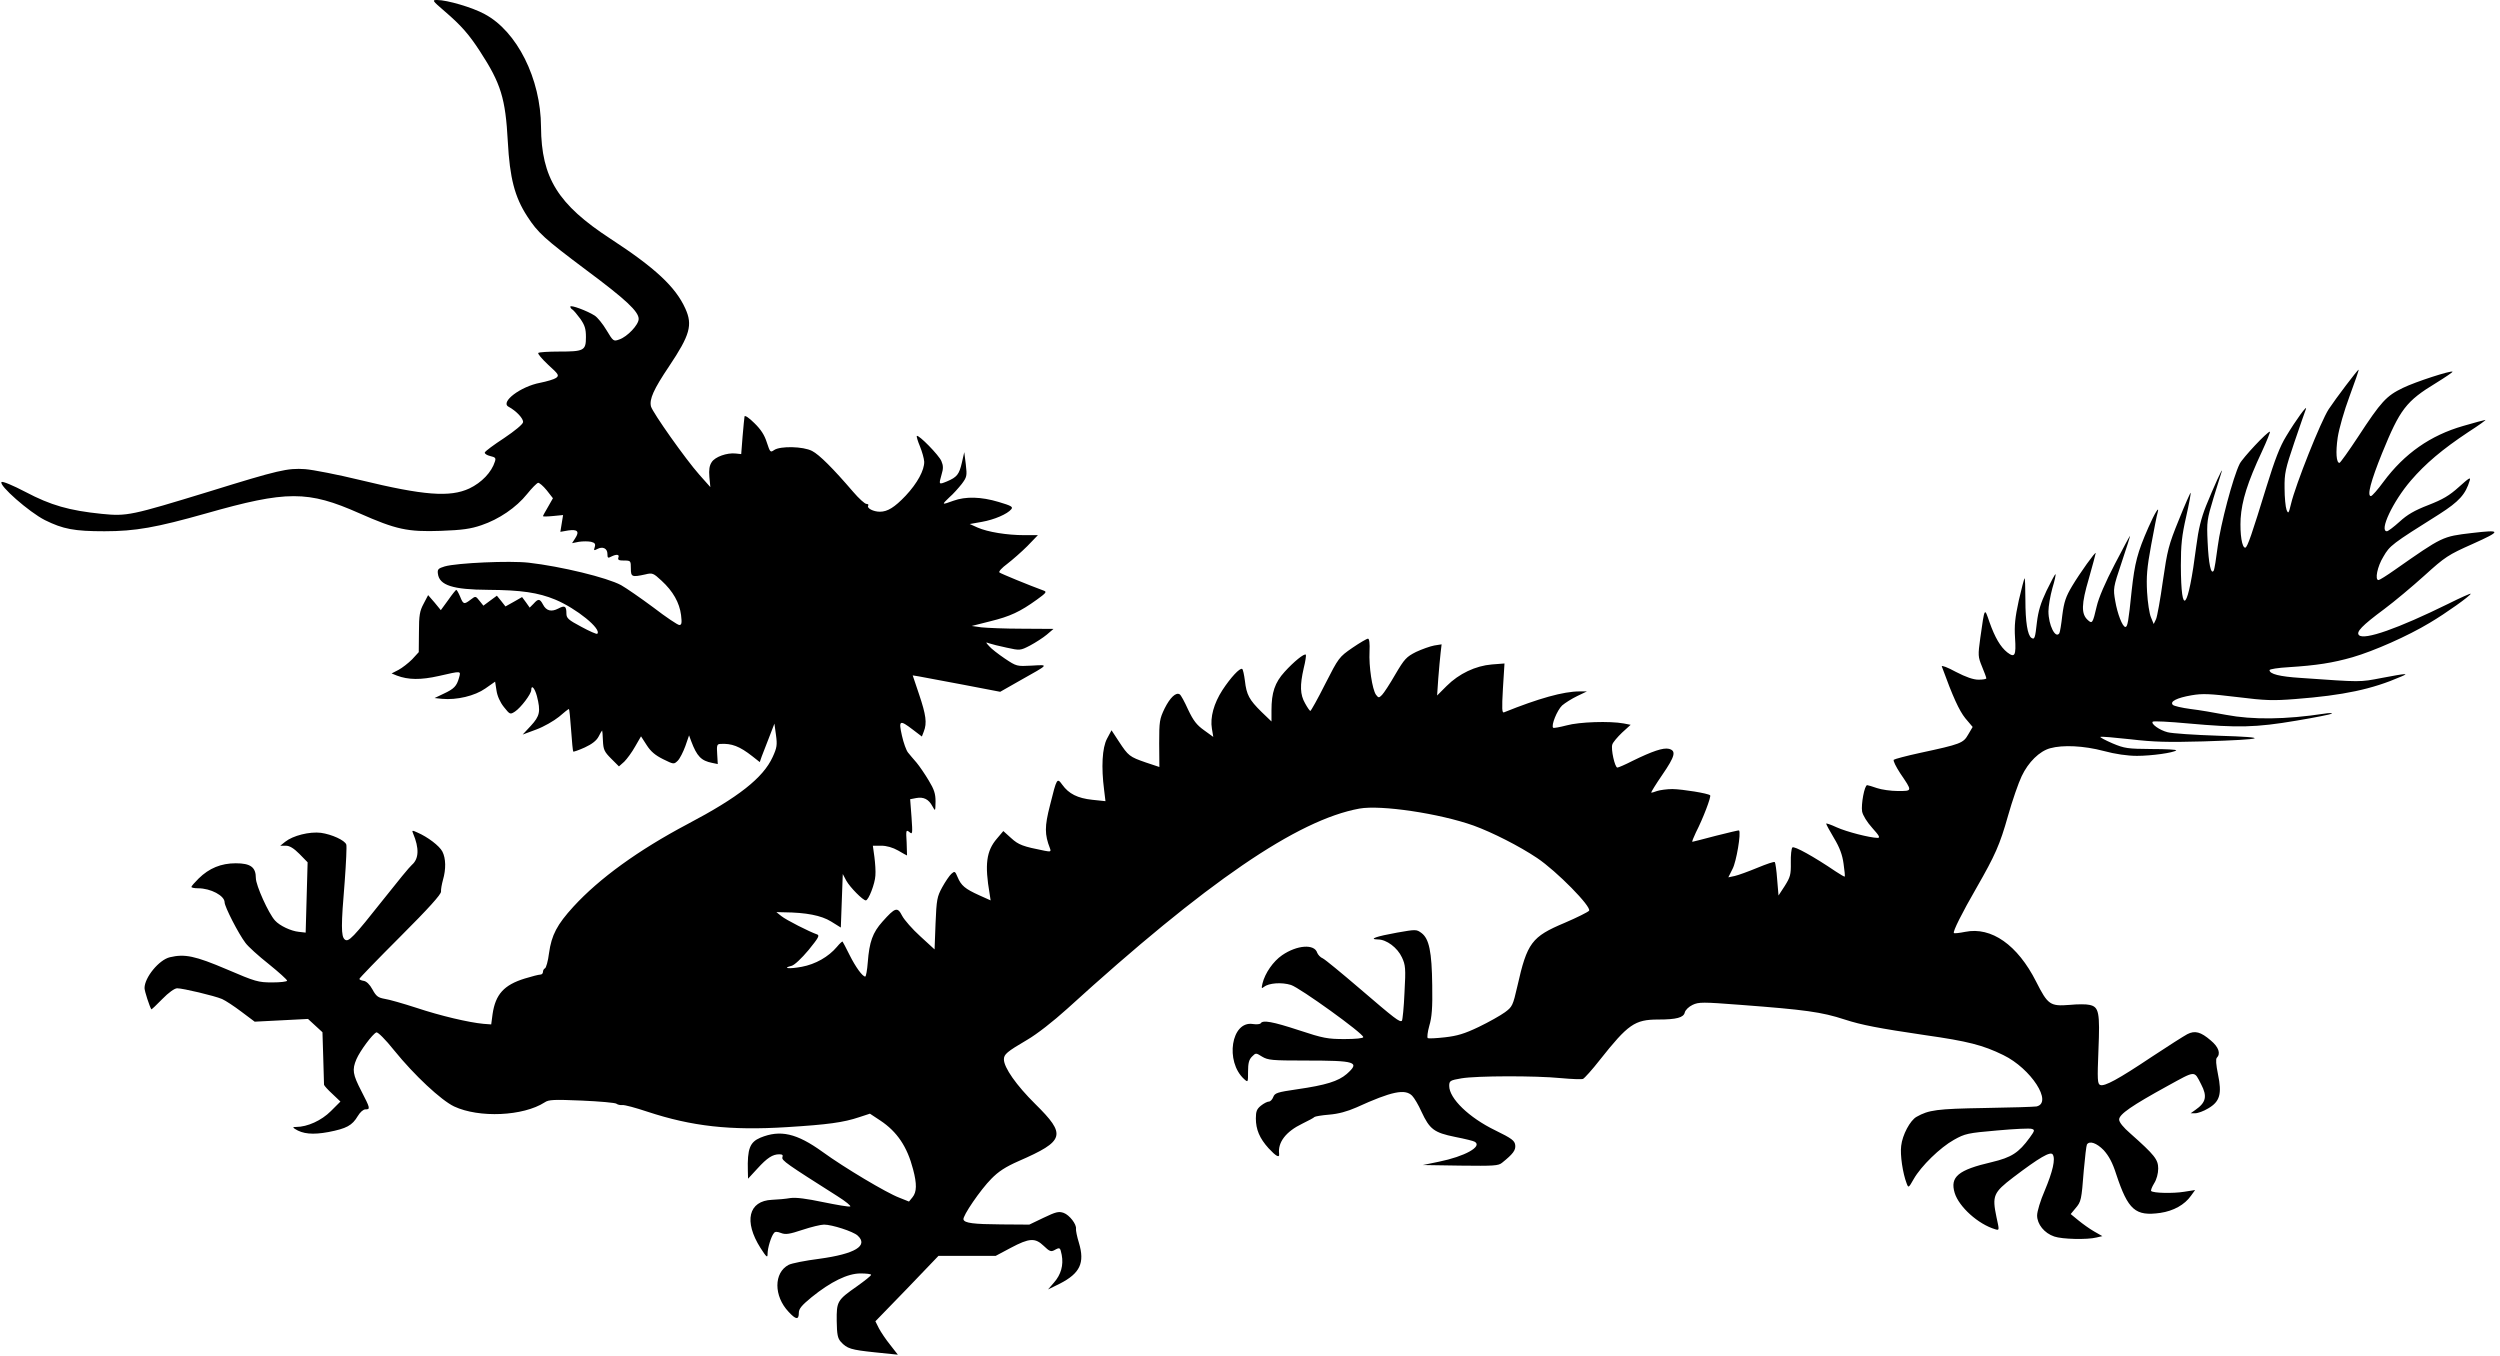
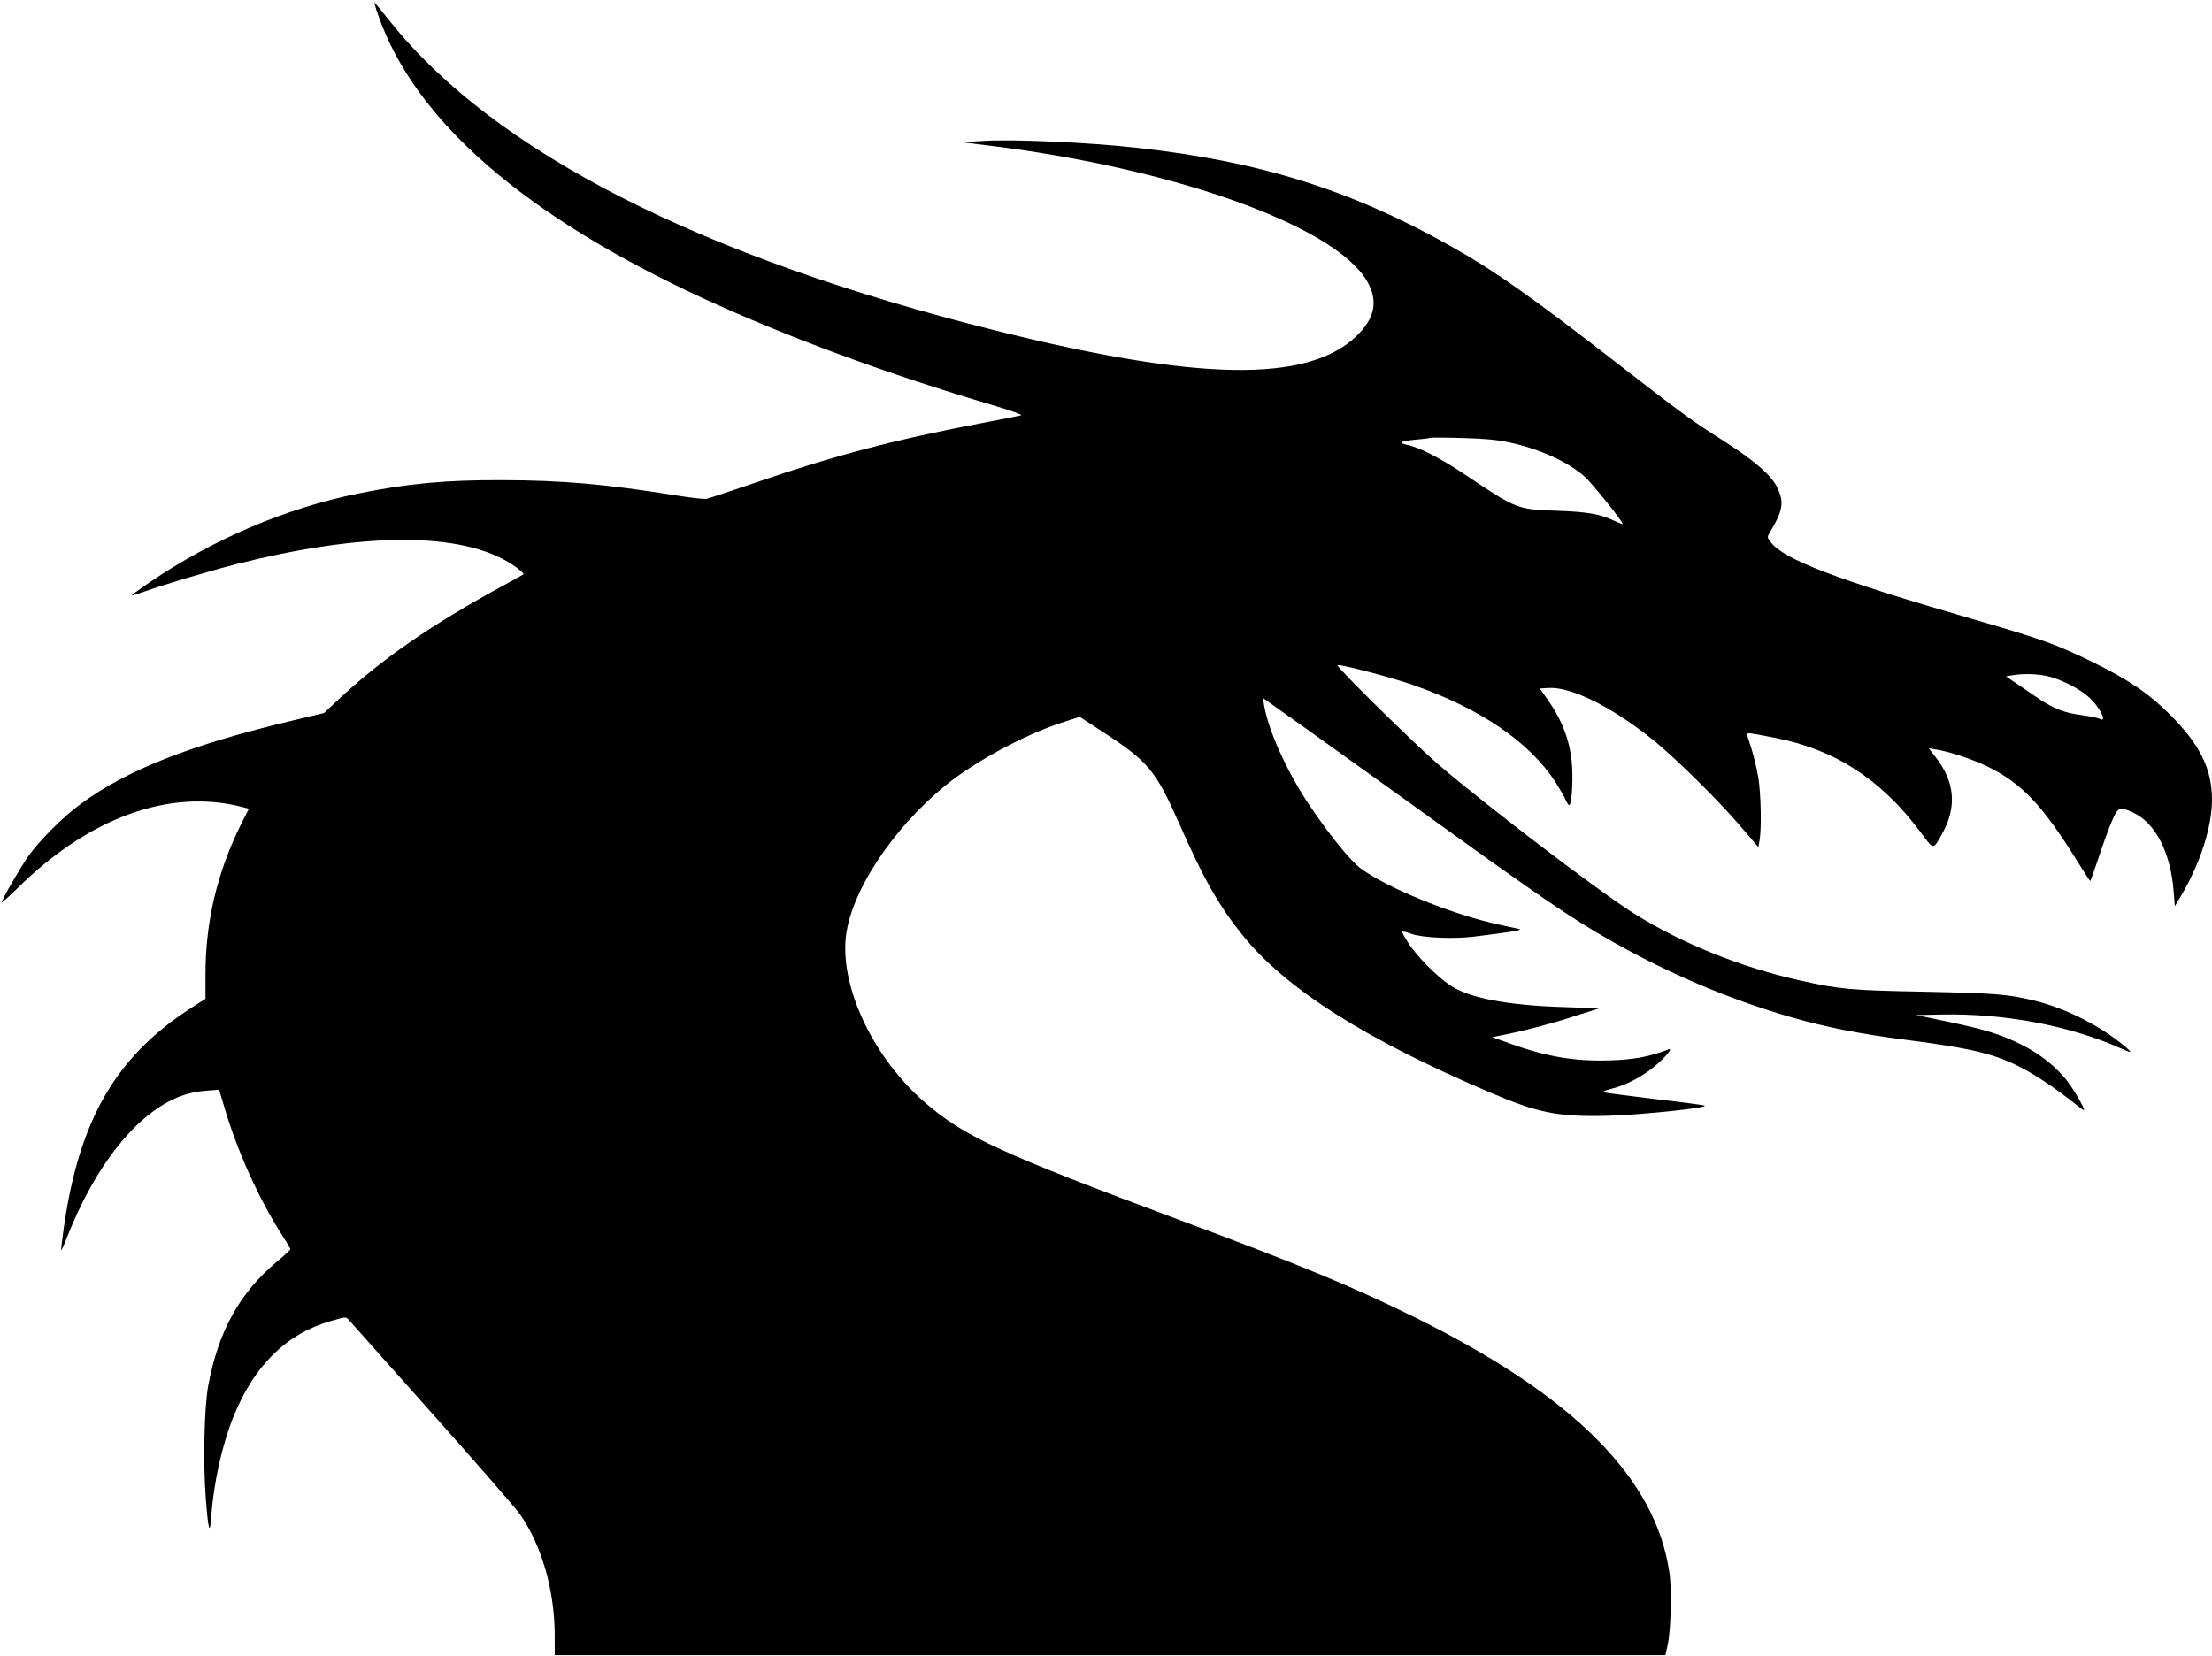
- <svg xmlns="http://www.w3.org/2000/svg" version="1.0" width="1280pt" height="694pt" viewBox="0 0 1280 694" preserveAspectRatio="xMidYMid meet">
-   <g transform="translate(0,694) scale(0.1,-0.1)" fill="#000000" stroke="none">
-     <path d="M2277 6882 c85 -73 124 -118 180 -204 108 -166 131 -241 143 -463 10 -186 35 -283 99 -382 55 -85 87 -114 303 -276 203 -151 268 -212 268 -250 0 -30 -58 -91 -99 -105 -30 -11 -31 -10 -66 48 -19 32 -46 65 -60 74 -37 24 -125 57 -125 46 0 -5 5 -12 11 -15 6 -4 24 -25 40 -47 23 -33 29 -51 29 -94 0 -69 -10 -74 -138 -74 -54 0 -102 -3 -106 -7 -4 -4 19 -31 51 -61 54 -49 57 -54 40 -67 -10 -7 -47 -18 -82 -25 -100 -19 -204 -98 -162 -122 41 -22 78 -62 75 -80 -2 -11 -42 -44 -97 -81 -52 -34 -97 -67 -99 -74 -1 -6 11 -14 28 -18 26 -6 30 -10 24 -28 -17 -55 -68 -108 -131 -138 -99 -46 -233 -36 -558 43 -115 28 -243 53 -283 56 -90 6 -134 -4 -492 -115 -399 -122 -419 -127 -549 -114 -167 17 -261 44 -390 112 -65 34 -118 56 -123 51 -16 -16 141 -154 222 -195 93 -46 150 -57 305 -57 158 0 264 19 519 91 415 118 522 118 786 1 188 -83 246 -96 417 -90 109 4 153 10 208 29 89 30 178 90 234 160 24 30 49 55 56 57 6 1 26 -16 44 -38 l32 -41 -25 -44 c-14 -24 -26 -45 -26 -48 0 -2 23 -2 52 1 l51 5 -7 -43 -7 -43 40 7 c48 7 59 -5 36 -40 l-16 -25 35 7 c20 3 47 3 62 0 20 -5 24 -11 19 -27 -6 -18 -4 -19 13 -10 28 15 52 3 52 -25 0 -21 3 -23 19 -14 28 14 44 12 37 -5 -4 -12 3 -15 29 -15 34 0 35 -1 35 -40 0 -44 5 -46 74 -31 36 9 41 7 83 -32 59 -54 92 -113 100 -176 5 -41 3 -51 -9 -51 -8 0 -68 40 -133 90 -66 49 -140 100 -165 114 -72 39 -307 96 -473 115 -97 11 -367 -1 -430 -19 -33 -10 -38 -15 -35 -37 7 -60 77 -82 258 -83 168 -1 256 -14 343 -50 108 -45 239 -151 215 -175 -3 -3 -40 13 -82 36 -66 35 -76 44 -76 68 0 38 -8 43 -42 25 -35 -18 -61 -12 -78 21 -16 30 -24 31 -48 4 l-20 -20 -19 27 -20 27 -42 -24 -43 -24 -22 28 -22 27 -34 -25 -35 -26 -20 25 c-20 25 -20 25 -45 6 -34 -26 -38 -25 -54 15 -8 19 -17 35 -20 35 -2 0 -21 -23 -41 -52 l-38 -52 -32 39 -33 38 -23 -44 c-20 -37 -24 -59 -24 -146 l-1 -102 -34 -37 c-19 -19 -51 -44 -70 -54 l-35 -18 27 -11 c58 -22 122 -23 215 -2 118 27 113 27 103 -10 -12 -42 -25 -56 -79 -81 l-46 -22 38 -4 c76 -7 168 15 222 53 l50 35 7 -45 c4 -28 18 -60 38 -85 31 -39 32 -39 57 -23 30 20 83 90 83 110 0 30 18 10 29 -31 20 -79 15 -102 -31 -152 l-42 -45 70 26 c38 14 90 44 116 65 25 22 48 40 51 40 2 0 7 -48 11 -107 4 -59 9 -109 11 -111 2 -2 28 7 59 21 37 17 60 35 71 56 8 17 17 31 18 31 1 0 3 -23 4 -52 2 -46 7 -57 42 -92 l40 -40 27 24 c14 14 40 49 56 78 l30 52 29 -45 c21 -33 44 -52 84 -72 55 -27 55 -27 75 -8 11 11 28 45 39 75 l19 55 11 -30 c29 -77 51 -100 107 -111 l29 -6 -3 51 c-3 44 -1 51 15 52 59 4 100 -12 165 -63 l38 -30 10 29 c6 15 23 59 38 98 l27 70 8 -58 c7 -51 5 -65 -17 -113 -49 -107 -175 -206 -437 -344 -251 -133 -450 -277 -583 -422 -84 -92 -112 -145 -125 -238 -5 -41 -15 -76 -21 -78 -5 -2 -10 -10 -10 -18 0 -8 -6 -14 -14 -14 -8 0 -43 -9 -79 -20 -107 -33 -150 -81 -165 -182 l-7 -53 -40 3 c-75 7 -220 41 -343 82 -68 22 -141 43 -163 46 -33 6 -43 13 -62 48 -14 26 -31 42 -45 44 -12 2 -22 6 -22 10 0 4 94 101 210 217 144 144 209 216 208 230 -1 11 4 38 10 60 16 55 15 110 -3 145 -15 29 -75 75 -129 98 -26 12 -28 11 -21 -5 32 -76 30 -130 -6 -161 -11 -9 -75 -87 -142 -172 -160 -202 -183 -226 -202 -210 -19 16 -19 72 0 298 7 95 11 180 8 188 -8 22 -74 52 -130 60 -58 7 -143 -14 -183 -46 l-25 -20 28 0 c20 0 41 -13 70 -42 l42 -43 -5 -180 -5 -180 -35 4 c-40 4 -98 31 -122 58 -33 36 -98 180 -98 217 0 56 -27 76 -103 76 -75 0 -136 -25 -190 -78 -20 -20 -37 -39 -37 -43 0 -4 15 -7 34 -7 65 0 136 -38 136 -72 0 -22 71 -161 107 -208 13 -18 67 -67 119 -108 52 -42 94 -80 94 -85 0 -5 -34 -9 -76 -9 -72 0 -86 4 -233 67 -162 69 -215 80 -291 62 -56 -13 -130 -104 -130 -158 0 -16 26 -95 35 -109 1 -1 26 22 56 53 32 33 63 55 76 55 29 0 190 -38 230 -55 18 -8 62 -37 99 -65 l68 -51 137 7 136 7 37 -34 37 -34 4 -130 c2 -71 4 -134 4 -139 1 -5 20 -26 43 -47 l41 -39 -49 -49 c-48 -48 -120 -81 -178 -81 -17 0 -18 -2 -6 -10 40 -26 91 -31 172 -16 92 18 121 33 150 82 12 20 28 34 39 34 26 0 25 5 -21 94 -44 85 -48 109 -25 163 18 42 83 130 102 137 7 3 45 -34 92 -93 102 -126 239 -254 306 -286 128 -60 354 -50 464 21 20 14 47 15 190 9 91 -4 171 -11 177 -16 6 -5 20 -8 30 -7 11 2 69 -14 129 -34 228 -75 423 -97 713 -79 210 13 291 24 371 51 l55 18 53 -35 c86 -57 138 -134 168 -250 20 -75 19 -116 -3 -143 l-18 -22 -50 20 c-64 24 -282 154 -392 234 -133 96 -217 115 -319 73 -54 -23 -67 -57 -64 -170 l1 -40 48 52 c50 55 78 73 112 73 16 0 20 -4 16 -15 -6 -16 24 -36 281 -199 43 -27 72 -51 66 -53 -7 -3 -69 8 -138 22 -86 18 -139 25 -168 21 -23 -4 -65 -8 -94 -9 -121 -5 -146 -110 -59 -247 31 -48 36 -52 36 -29 0 29 18 88 32 105 6 9 16 9 37 1 23 -9 43 -6 109 16 45 15 95 27 111 27 41 0 149 -35 172 -56 57 -52 -13 -94 -196 -119 -71 -9 -142 -23 -157 -31 -77 -40 -77 -160 0 -241 37 -40 52 -42 52 -5 0 21 14 38 65 80 99 80 185 122 251 122 30 0 54 -3 54 -7 0 -5 -32 -30 -71 -58 -103 -72 -106 -78 -105 -179 1 -69 5 -88 21 -106 32 -35 51 -41 175 -54 l117 -12 -39 50 c-22 27 -48 66 -58 85 l-18 36 162 167 161 168 147 0 146 0 77 41 c96 51 125 52 169 10 29 -28 37 -31 54 -22 29 16 30 15 38 -24 10 -53 -4 -101 -39 -141 l-31 -36 61 30 c103 53 128 106 97 209 -10 32 -16 64 -15 71 4 23 -33 71 -63 82 -26 9 -40 5 -103 -25 l-73 -35 -142 1 c-146 1 -189 7 -195 25 -6 17 88 154 143 209 36 37 73 61 139 90 238 104 246 134 85 293 -96 95 -160 186 -160 228 0 26 15 39 119 100 50 29 133 94 205 159 714 650 1179 967 1496 1025 110 20 411 -25 585 -87 96 -35 234 -105 325 -166 100 -67 280 -250 266 -270 -6 -7 -62 -35 -125 -62 -169 -71 -192 -102 -242 -324 -23 -100 -26 -106 -64 -134 -22 -16 -82 -50 -134 -75 -73 -35 -111 -46 -173 -53 -44 -5 -83 -7 -88 -4 -4 3 -1 31 8 63 13 43 17 92 15 207 -2 173 -16 239 -55 268 -26 19 -28 19 -125 2 -106 -19 -149 -34 -98 -35 44 0 100 -42 123 -92 18 -39 20 -55 13 -180 -3 -75 -10 -140 -13 -144 -11 -10 -36 10 -218 166 -91 78 -175 147 -187 153 -13 5 -25 19 -29 29 -14 46 -103 40 -180 -13 -45 -31 -87 -91 -100 -144 -6 -26 -5 -28 7 -18 25 20 91 25 139 10 46 -15 370 -248 370 -267 0 -6 -39 -10 -96 -10 -86 0 -109 4 -233 45 -137 45 -185 53 -196 36 -3 -5 -21 -7 -40 -4 -111 18 -144 -192 -45 -282 20 -18 20 -17 20 38 0 44 5 62 20 77 20 20 20 20 52 0 30 -18 51 -20 219 -20 263 0 284 -7 214 -69 -43 -37 -107 -57 -253 -78 -103 -15 -115 -19 -123 -40 -5 -13 -15 -23 -22 -23 -8 0 -26 -9 -41 -21 -21 -17 -26 -29 -26 -65 0 -57 19 -102 65 -153 38 -41 57 -52 54 -28 -7 58 34 113 119 154 31 15 59 30 62 34 3 3 37 9 75 12 48 4 92 16 140 37 182 83 249 96 285 60 11 -11 33 -48 48 -82 42 -90 64 -107 172 -129 51 -10 96 -21 101 -25 40 -24 -51 -75 -184 -102 l-82 -17 192 -3 c172 -2 195 -1 214 15 56 45 70 64 67 90 -3 23 -17 34 -103 76 -134 65 -235 163 -235 227 0 26 4 29 63 39 77 13 376 14 509 1 54 -5 105 -7 113 -4 8 4 47 47 86 97 145 183 179 207 299 207 94 0 130 10 136 36 3 13 21 30 40 39 32 15 51 15 247 0 329 -25 413 -36 532 -75 86 -28 175 -45 412 -80 218 -31 296 -51 400 -102 142 -69 255 -244 170 -263 -12 -2 -132 -6 -267 -8 -243 -4 -285 -10 -347 -45 -33 -18 -73 -93 -79 -149 -6 -46 8 -140 28 -192 9 -24 10 -24 36 22 38 67 136 162 206 201 57 32 71 35 221 48 88 8 168 12 178 8 16 -5 15 -9 -11 -45 -56 -77 -93 -101 -194 -125 -172 -40 -215 -75 -190 -158 22 -71 120 -160 208 -186 21 -6 21 -6 6 62 -23 110 -16 126 86 204 133 101 191 135 202 117 15 -23 0 -87 -41 -185 -22 -50 -39 -107 -39 -127 0 -45 37 -91 88 -108 40 -14 169 -17 216 -5 l30 7 -42 24 c-23 13 -59 39 -81 57 l-39 32 24 29 c30 35 31 42 43 195 6 67 13 127 16 132 13 21 50 8 86 -29 26 -29 45 -63 64 -123 61 -184 98 -216 226 -198 67 10 124 41 157 88 l21 29 -57 -9 c-56 -9 -157 -7 -168 4 -3 3 4 21 15 39 13 20 21 51 21 76 0 46 -18 69 -142 179 -37 32 -58 58 -58 72 0 27 66 72 248 172 146 80 135 80 172 8 32 -61 25 -93 -30 -131 l-24 -17 23 0 c14 0 44 11 67 25 60 35 71 74 50 175 -10 49 -12 78 -6 84 21 21 10 55 -31 89 -51 44 -81 52 -120 32 -17 -9 -99 -61 -182 -116 -172 -115 -242 -153 -264 -144 -14 5 -15 28 -9 178 8 194 3 222 -46 232 -15 4 -61 4 -101 0 -100 -8 -112 0 -172 119 -95 188 -229 282 -363 255 -30 -6 -56 -9 -58 -6 -7 6 42 104 116 232 95 166 119 219 161 368 22 78 54 170 70 203 34 72 91 128 146 143 65 18 172 13 274 -14 59 -16 122 -25 170 -25 75 0 188 16 201 28 4 4 -53 7 -126 7 -123 1 -138 3 -200 29 -37 16 -65 31 -62 33 2 3 71 -3 153 -12 120 -14 191 -16 373 -11 322 10 350 21 80 29 -124 4 -241 12 -262 18 -40 10 -87 43 -76 54 3 4 85 0 181 -9 255 -23 347 -21 553 14 97 16 180 33 183 36 3 4 -14 4 -39 0 -197 -30 -366 -32 -503 -6 -57 11 -139 25 -182 30 -44 6 -84 15 -90 21 -17 17 20 36 95 49 57 10 94 8 235 -9 144 -18 184 -19 298 -10 246 19 392 50 541 115 43 18 28 17 -99 -7 -115 -22 -101 -22 -415 0 -109 7 -160 20 -160 40 0 5 44 12 98 15 142 9 226 22 327 51 110 32 282 108 395 176 83 49 209 139 210 149 0 3 -52 -20 -116 -52 -256 -126 -429 -187 -456 -160 -16 16 14 48 130 134 51 38 143 115 205 171 106 96 121 106 247 162 149 67 149 74 -4 56 -152 -18 -149 -17 -395 -189 -41 -29 -78 -52 -83 -52 -20 0 -6 70 25 120 33 57 42 64 287 218 100 64 134 101 155 172 6 19 -4 13 -55 -33 -50 -45 -83 -64 -157 -93 -70 -27 -108 -49 -147 -85 -30 -27 -59 -49 -65 -49 -41 0 30 152 123 260 74 86 160 159 294 248 53 34 92 62 87 62 -4 0 -56 -14 -114 -31 -167 -48 -300 -141 -407 -285 -30 -41 -59 -74 -65 -74 -21 0 0 78 57 219 92 226 123 267 278 361 47 29 85 55 83 57 -8 7 -188 -51 -254 -83 -85 -41 -111 -69 -230 -251 -48 -73 -91 -133 -95 -133 -16 0 -20 54 -9 130 7 46 33 137 61 212 27 73 48 133 46 135 -3 3 -119 -150 -153 -202 -40 -61 -170 -387 -193 -485 -12 -50 -14 -52 -23 -30 -5 14 -10 63 -10 110 -1 77 4 99 50 235 28 83 55 159 59 170 10 28 -50 -54 -101 -139 -32 -52 -58 -120 -100 -256 -75 -244 -98 -312 -109 -314 -17 -2 -28 68 -24 149 6 91 35 185 109 343 26 56 44 102 41 102 -14 0 -140 -135 -155 -165 -34 -68 -98 -311 -112 -421 -8 -63 -17 -120 -21 -126 -14 -22 -26 36 -31 147 -5 105 -3 115 30 225 20 63 38 124 42 135 10 34 -43 -83 -80 -175 -25 -63 -39 -119 -50 -206 -42 -329 -78 -374 -79 -99 0 105 5 153 27 249 15 66 25 121 23 123 -1 2 -29 -60 -60 -138 -53 -130 -59 -155 -82 -313 -13 -94 -29 -182 -35 -196 l-12 -25 -14 34 c-8 18 -17 77 -20 130 -4 78 -1 122 21 241 15 80 29 154 33 165 11 40 -14 0 -47 -75 -57 -130 -70 -181 -86 -325 -16 -158 -21 -185 -32 -185 -15 0 -41 68 -52 133 -11 64 -11 67 33 198 25 74 44 135 43 136 -1 1 -36 -64 -78 -145 -49 -94 -83 -173 -93 -217 -20 -86 -23 -90 -45 -70 -35 31 -34 81 5 213 19 68 35 126 35 130 0 11 -81 -102 -121 -169 -32 -54 -41 -80 -50 -149 -5 -46 -12 -87 -15 -92 -20 -31 -56 42 -56 112 0 25 9 78 20 118 12 39 19 72 16 72 -3 0 -23 -38 -46 -85 -30 -63 -42 -104 -49 -161 -9 -82 -12 -90 -28 -80 -20 13 -31 82 -31 195 0 63 -2 112 -4 110 -3 -2 -16 -54 -30 -114 -19 -88 -23 -127 -19 -191 6 -91 -1 -104 -40 -74 -35 28 -63 76 -91 155 -26 76 -24 79 -47 -82 -12 -88 -12 -95 9 -146 12 -29 22 -56 22 -60 0 -4 -18 -7 -40 -7 -26 0 -64 13 -116 40 -42 23 -74 35 -72 28 57 -157 89 -226 120 -265 l38 -45 -23 -39 c-25 -44 -38 -49 -247 -94 -69 -15 -129 -31 -134 -35 -4 -5 11 -35 33 -69 63 -93 64 -91 -12 -91 -35 0 -84 7 -107 15 -23 8 -46 15 -50 15 -14 0 -32 -99 -26 -135 4 -20 25 -54 52 -84 36 -40 42 -51 27 -51 -41 1 -158 31 -209 54 -30 14 -54 22 -54 19 0 -4 18 -37 40 -74 29 -48 43 -86 49 -131 5 -35 8 -64 6 -66 -1 -2 -22 10 -46 26 -112 76 -213 132 -222 123 -5 -5 -9 -40 -8 -78 1 -62 -3 -74 -31 -119 l-32 -49 -7 83 c-3 45 -9 85 -12 88 -3 4 -43 -10 -89 -29 -46 -19 -98 -38 -116 -42 l-33 -7 22 44 c19 36 44 183 33 196 -1 2 -54 -11 -118 -27 -64 -17 -119 -31 -121 -31 -3 0 5 21 18 48 37 72 79 183 73 190 -10 10 -140 31 -193 32 -28 0 -64 -5 -79 -10 -15 -6 -28 -9 -30 -8 -1 2 24 43 57 91 66 96 72 123 34 133 -29 7 -85 -12 -187 -62 -37 -19 -72 -34 -77 -34 -13 0 -34 95 -26 118 3 11 26 38 50 61 l44 40 -36 7 c-71 13 -227 8 -292 -10 -35 -9 -66 -15 -69 -12 -11 12 20 89 46 114 15 13 50 35 77 48 l50 24 -38 0 c-82 0 -210 -36 -386 -107 -11 -5 -12 16 -6 122 l8 128 -65 -5 c-83 -7 -168 -47 -231 -110 l-49 -49 6 88 c4 48 9 107 12 131 l5 43 -38 -6 c-21 -4 -63 -19 -93 -33 -49 -25 -59 -35 -106 -115 -28 -49 -59 -96 -68 -105 -16 -16 -18 -16 -31 1 -19 27 -37 145 -33 222 2 41 -1 65 -8 65 -6 0 -42 -21 -80 -47 -68 -47 -70 -50 -139 -185 -38 -76 -73 -138 -76 -138 -3 0 -15 17 -27 39 -26 45 -27 92 -7 180 9 35 13 66 11 69 -8 8 -62 -36 -109 -88 -50 -55 -67 -106 -67 -197 l0 -57 -51 49 c-63 62 -77 88 -85 159 -4 31 -10 59 -14 61 -12 7 -59 -44 -101 -108 -44 -68 -64 -140 -54 -198 l7 -42 -47 34 c-38 27 -55 49 -82 106 -18 40 -37 75 -43 78 -19 12 -49 -16 -77 -72 -26 -54 -28 -66 -28 -179 l1 -121 -69 23 c-84 29 -90 34 -138 107 l-38 58 -23 -43 c-25 -47 -30 -146 -15 -262 l7 -58 -67 7 c-76 8 -121 31 -154 77 -27 37 -28 36 -63 -105 -28 -109 -28 -149 0 -221 6 -16 3 -18 -27 -12 -111 22 -134 30 -172 65 l-40 36 -33 -39 c-54 -63 -63 -132 -37 -283 l5 -33 -58 26 c-73 33 -93 50 -111 93 -13 31 -15 32 -32 17 -10 -9 -31 -40 -47 -69 -26 -48 -29 -62 -34 -185 l-5 -133 -73 67 c-40 36 -82 84 -93 105 -24 47 -35 44 -101 -30 -50 -56 -67 -103 -75 -208 -3 -40 -9 -73 -13 -73 -14 0 -49 48 -80 110 -18 36 -34 67 -36 69 -2 2 -15 -10 -29 -27 -43 -51 -110 -89 -180 -102 -64 -12 -104 -8 -52 5 15 4 50 37 87 81 51 63 58 75 43 80 -36 12 -159 74 -183 94 l-25 20 40 -1 c112 -1 190 -16 240 -47 l50 -31 5 137 5 137 18 -34 c19 -34 85 -101 100 -101 14 0 47 86 49 127 2 21 -1 64 -5 95 l-8 58 43 0 c27 0 59 -9 87 -25 23 -14 44 -25 45 -25 0 0 -1 30 -2 67 -4 63 -3 66 14 53 16 -14 17 -10 11 76 l-7 92 31 6 c38 7 64 -6 83 -42 15 -27 15 -27 16 24 0 40 -7 62 -35 108 -19 32 -47 73 -62 91 -16 18 -35 41 -44 52 -9 11 -23 50 -31 86 -18 80 -12 83 56 31 l46 -35 10 26 c17 43 11 85 -24 189 l-33 98 31 -5 c17 -3 118 -22 224 -42 l193 -37 102 58 c151 85 149 81 59 76 -76 -4 -77 -4 -137 36 -34 23 -70 51 -80 63 -20 22 -20 22 0 15 11 -4 51 -14 89 -22 68 -15 70 -15 120 11 28 15 67 40 86 56 l34 29 -159 1 c-88 0 -182 4 -210 7 l-50 7 95 24 c102 25 153 49 239 111 47 34 52 40 35 46 -74 27 -220 87 -227 93 -5 5 13 24 40 44 26 20 73 61 103 91 l54 56 -69 0 c-89 0 -188 16 -240 39 l-40 18 62 11 c63 11 131 40 151 65 10 12 -1 18 -65 37 -90 27 -169 29 -232 6 -60 -22 -61 -21 -21 17 20 17 48 49 64 69 26 35 28 41 21 100 l-8 63 -12 -53 c-14 -61 -25 -75 -77 -97 -42 -17 -42 -17 -27 36 9 29 9 45 -1 68 -12 30 -117 137 -126 129 -2 -3 5 -27 16 -53 11 -27 21 -62 22 -79 1 -43 -35 -110 -95 -174 -57 -60 -93 -82 -132 -82 -33 0 -68 18 -60 31 4 5 -1 9 -9 9 -8 0 -39 28 -68 62 -103 120 -173 190 -210 209 -46 24 -163 26 -194 5 -20 -14 -21 -12 -38 39 -12 38 -30 66 -64 99 -26 26 -48 41 -50 34 -1 -7 -6 -53 -10 -103 l-7 -90 -28 3 c-45 5 -106 -17 -123 -44 -12 -18 -15 -39 -12 -76 l5 -52 -56 63 c-71 80 -239 318 -248 350 -9 37 13 87 93 206 107 160 121 211 83 295 -50 111 -154 208 -384 358 -268 175 -353 311 -355 572 -1 247 -123 490 -289 578 -62 34 -192 72 -243 72 -27 0 -25 -3 39 -58z" />
+ <svg xmlns="http://www.w3.org/2000/svg" version="1.0" width="1280pt" height="958pt" viewBox="0 0 1280 958" preserveAspectRatio="xMidYMid meet">
+   <g transform="translate(0,958) scale(0.1,-0.1)" fill="#000000" stroke="none">
+     <path d="M2191 9485 c213 -605 847 -1156 1879 -1632 484 -223 1062 -437 1675 -618 99 -29 173 -56 165 -58 -8 -3 -114 -24 -235 -47 -496 -94 -859 -190 -1299 -342 -144 -49 -273 -92 -287 -95 -14 -3 -98 7 -185 21 -406 65 -652 86 -999 87 -328 1 -544 -19 -830 -77 -422 -85 -843 -265 -1213 -517 -56 -39 -101 -71 -99 -73 1 -2 33 8 70 21 106 39 389 123 539 161 702 177 1247 185 1546 24 56 -30 118 -78 111 -84 -2 -2 -51 -30 -109 -61 -425 -231 -713 -430 -966 -668 l-79 -74 -180 -43 c-592 -141 -961 -286 -1229 -484 -100 -73 -236 -209 -301 -300 -48 -68 -155 -253 -155 -269 0 -4 39 31 88 79 415 412 884 582 1304 473 l38 -10 -44 -87 c-138 -277 -207 -564 -207 -870 l0 -143 -72 -46 c-443 -282 -657 -648 -747 -1273 -10 -74 -18 -136 -16 -137 1 -2 16 30 31 69 167 427 409 729 661 824 42 16 99 28 146 31 l76 6 22 -74 c79 -275 205 -555 351 -782 22 -33 39 -63 39 -67 0 -4 -34 -36 -76 -71 -219 -183 -342 -406 -400 -724 -22 -126 -29 -438 -14 -636 15 -203 25 -233 33 -108 14 187 62 405 126 565 120 299 307 484 565 558 86 25 88 26 104 7 10 -11 226 -254 482 -541 256 -287 484 -549 508 -583 128 -183 202 -443 202 -707 l0 -110 3214 0 3213 0 13 58 c19 88 25 322 10 421 -80 547 -554 1022 -1470 1475 -362 179 -664 304 -1365 565 -1030 384 -1243 482 -1467 675 -294 252 -488 648 -465 947 21 263 265 639 582 896 168 136 450 288 662 358 l111 36 144 -94 c252 -165 297 -219 430 -520 143 -325 232 -481 371 -653 249 -308 709 -600 1427 -906 280 -120 395 -143 682 -136 193 5 594 47 561 59 -10 4 -140 21 -288 38 -149 18 -279 35 -290 38 -14 4 -5 10 35 20 77 19 152 55 225 108 67 48 147 135 110 121 -108 -41 -197 -59 -331 -63 -208 -8 -374 20 -594 100 l-95 34 60 12 c127 25 276 64 415 109 l145 46 -205 7 c-329 10 -551 53 -660 127 -76 51 -192 168 -240 243 -22 34 -38 64 -36 67 3 2 27 -3 53 -13 64 -23 246 -31 364 -16 226 28 284 38 259 44 -14 3 -61 13 -105 23 -269 56 -657 213 -813 329 -61 46 -190 206 -305 380 -126 192 -228 419 -252 563 l-7 42 244 -173 c133 -95 412 -295 618 -443 752 -543 916 -655 1150 -788 334 -190 684 -339 1036 -441 207 -60 397 -98 684 -135 379 -49 511 -82 665 -164 84 -44 199 -122 298 -201 31 -26 57 -44 57 -40 0 15 -52 106 -93 162 -62 83 -162 164 -272 218 -120 59 -207 86 -425 132 l-183 38 144 3 c363 8 740 -63 1035 -193 72 -32 76 -31 34 5 -143 122 -349 226 -534 270 -151 36 -221 41 -631 50 -431 8 -489 14 -723 66 -336 75 -679 213 -952 384 -202 126 -836 609 -1133 862 -137 117 -587 560 -587 577 0 12 311 -69 438 -114 388 -136 670 -328 822 -560 25 -40 52 -86 59 -103 8 -18 17 -32 21 -32 14 0 23 128 17 224 -9 140 -53 260 -141 386 l-46 65 50 3 c129 8 358 -104 595 -292 128 -101 388 -357 518 -510 l102 -119 7 39 c12 69 8 267 -7 363 -9 52 -27 127 -40 168 -14 40 -25 78 -25 83 0 10 12 9 163 -21 345 -67 611 -239 837 -541 81 -109 75 -109 126 -18 90 158 77 305 -37 450 l-38 49 37 -6 c78 -12 210 -55 297 -97 201 -96 321 -222 524 -548 40 -65 75 -118 76 -118 2 0 25 64 51 143 26 78 60 172 77 210 34 77 43 80 122 43 128 -59 216 -232 233 -455 l7 -86 37 62 c109 184 178 397 178 554 0 179 -70 320 -244 494 -124 123 -239 201 -451 305 -209 102 -290 131 -701 250 -781 227 -1083 342 -1158 443 -21 28 -21 28 -2 60 72 119 81 170 42 252 -33 72 -129 156 -307 270 -202 129 -236 154 -624 455 -503 390 -707 534 -970 681 -575 322 -1098 485 -1800 563 -283 32 -734 52 -902 40 l-118 -7 145 -18 c1074 -130 2006 -462 2198 -782 70 -117 50 -220 -64 -327 -285 -266 -914 -255 -2079 36 -1714 428 -2905 1036 -3507 1789 -44 55 -85 105 -90 110 -5 6 5 -30 23 -80z m6540 -2465 c170 -35 341 -112 436 -196 43 -37 223 -261 223 -277 0 -2 -22 7 -49 19 -81 39 -157 52 -333 58 -230 8 -230 8 -533 211 -141 94 -263 157 -335 171 -52 11 -33 22 48 29 42 4 82 8 87 11 6 2 89 2 185 -1 122 -3 204 -10 271 -25z m3105 -1351 c75 -14 191 -70 249 -122 62 -53 113 -153 67 -128 -10 5 -55 15 -101 21 -113 15 -171 39 -277 112 -49 34 -106 73 -128 87 l-38 26 33 6 c56 10 132 10 195 -2z" />
  </g>
</svg>
